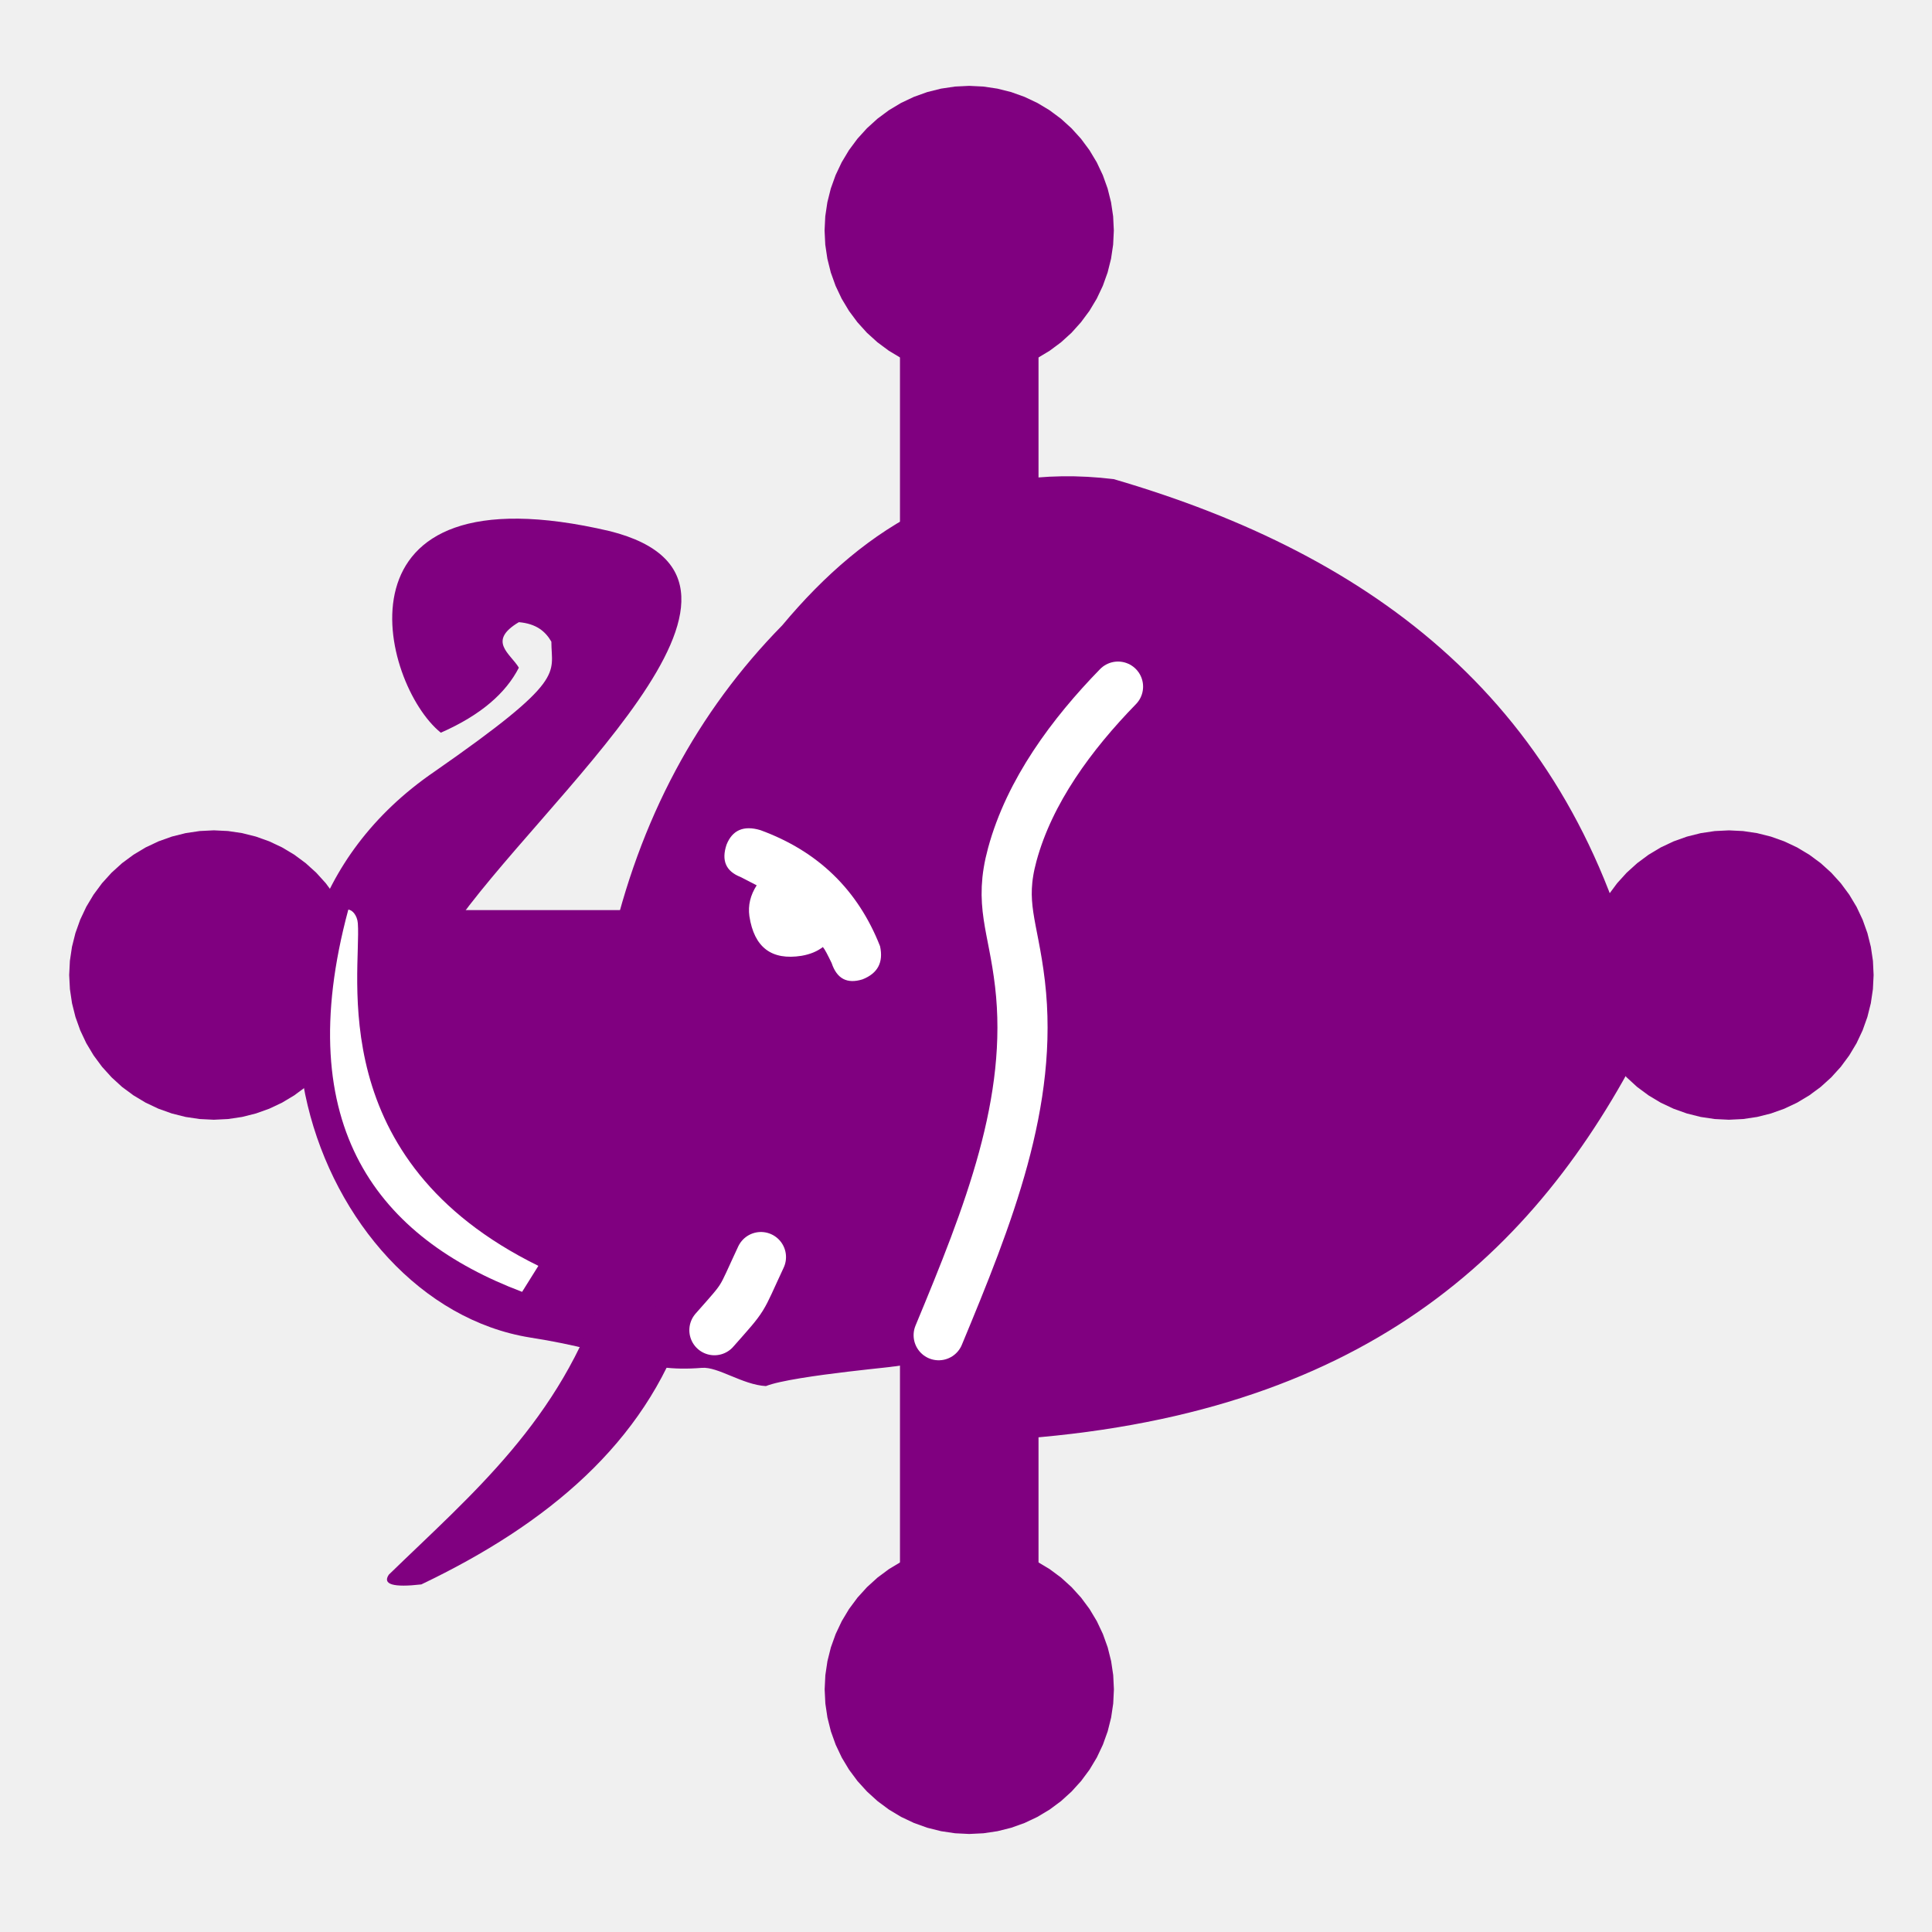
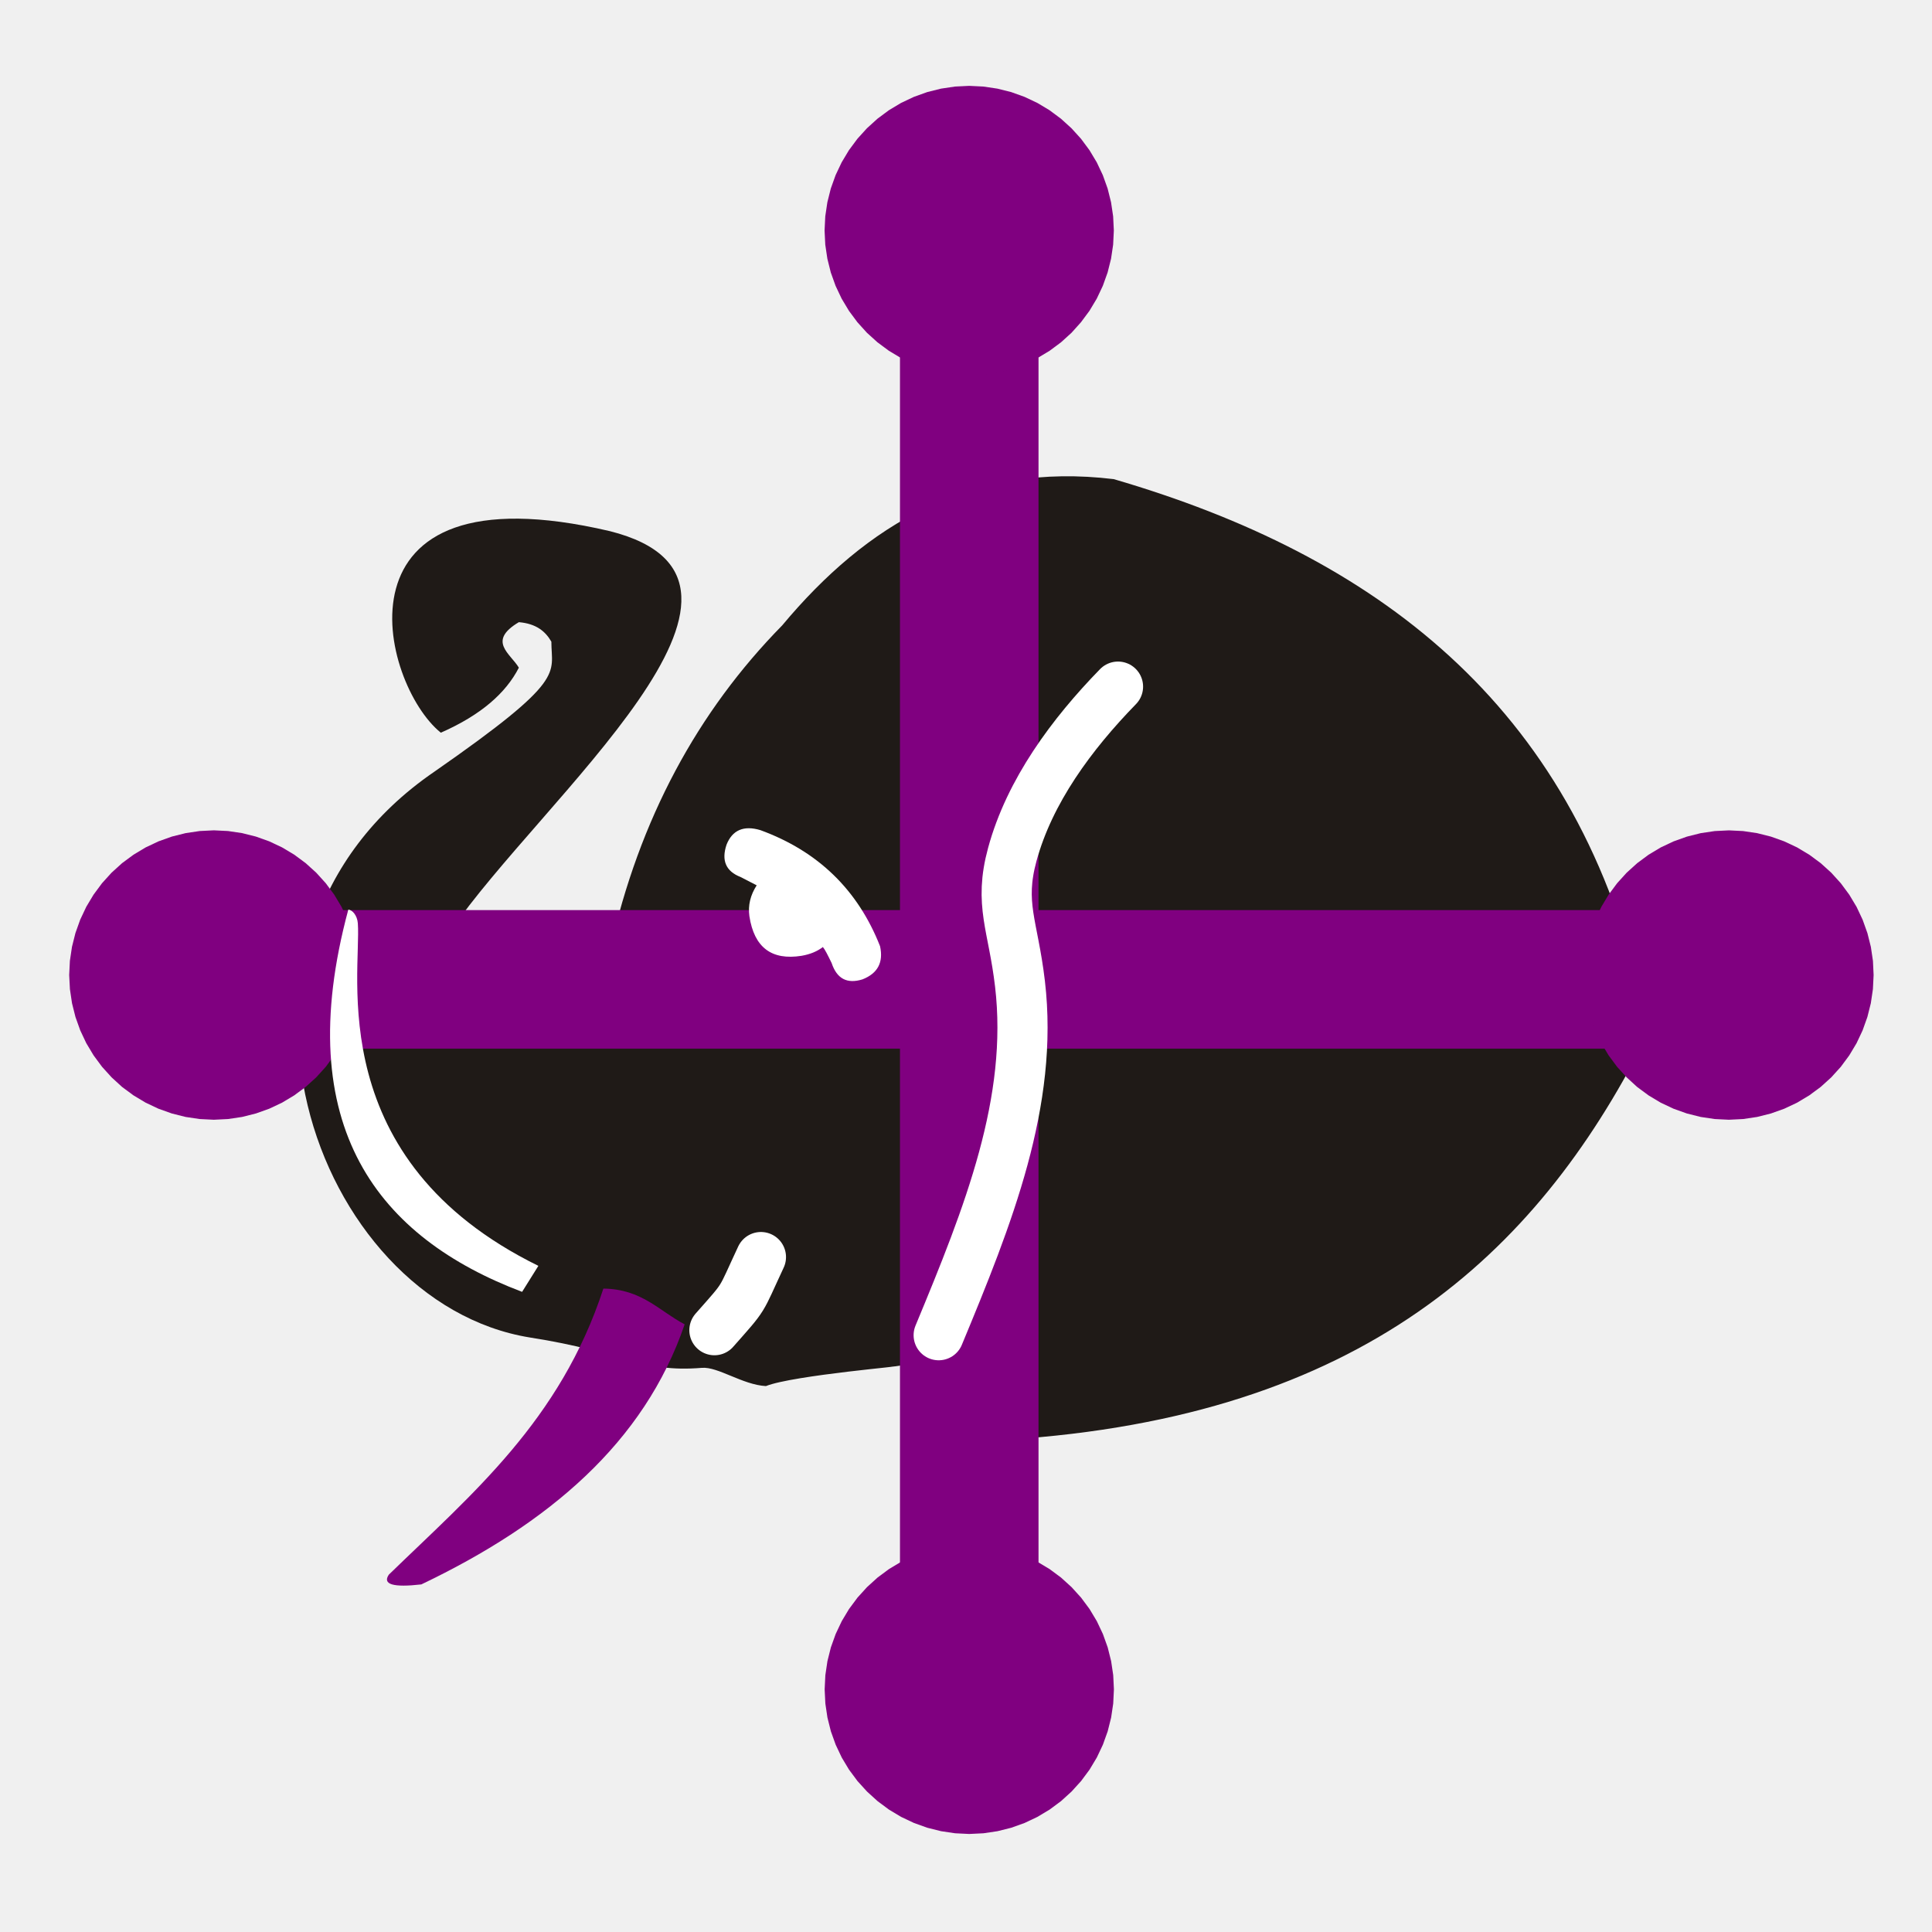
<svg xmlns="http://www.w3.org/2000/svg" xmlns:xlink="http://www.w3.org/1999/xlink" width="177.17" height="177.17" shape-rendering="geometricPrecision" image-rendering="optimizeQuality" fill-rule="evenodd" clip-rule="evenodd" viewBox="0 0 50 50" version="1.1" id="svg974">
  <defs id="defs968">
    <linearGradient id="linearGradient1002">
      <stop style="stop-color:#ffffff;stop-opacity:1" offset="0" id="stop998" />
      <stop style="stop-color:#dcdbdb;stop-opacity:1" offset="1" id="stop1000" />
    </linearGradient>
    <linearGradient id="0" x1="21.376" x2="77.64" gradientUnits="userSpaceOnUse">
      <stop stop-color="#fff" id="stop963" />
      <stop offset="1" stop-color="#fff" stop-opacity="0" id="stop965" />
    </linearGradient>
    <linearGradient xlink:href="#linearGradient1002" id="linearGradient1004" x1="-41.79" y1="22.582" x2="-15.829" y2="22.582" gradientUnits="userSpaceOnUse" />
    <linearGradient id="linearGradient5398" x1="0" y1="0" x2="0" y2="1">
      <stop offset="20%" style="stop-color:#000000;stop-opacity:1" id="stop5394" />
      <stop offset="100%" style="stop-color:#4d4d4d;stop-opacity:1" id="stop5396" />
    </linearGradient>
    <linearGradient gradientTransform="translate(0.4711184,-0.1997357)" id="0-1" x1="21.253" y1="37.592" x2="77.64" y2="37.469" gradientUnits="userSpaceOnUse">
      <stop stop-color="#fff" id="stop3285" />
      <stop offset="1" stop-color="#fff" stop-opacity="0" id="stop3287" />
    </linearGradient>
  </defs>
  <g id="g5357" style="opacity:1;fill:#1f1a17;fill-opacity:1" transform="matrix(0.8413085,0,0,0.8413085,-76.5634,18.55919)">
-     <path id="path5349" d="m 119.666,20.579 c 0.125,0.774 0.404,1.444 1.3,1.7 11.23,-0.424 16.83,-5.233 20.3,-11.7 l 0.2,-2.1 c -2.107,-8.893 -8.151,-13.45 -16.2,-15.8 -4.4,-0.532 -7.597,1.382 -10.2,4.5 -2.594,2.641 -4.396,5.944 -5.3,10 -0.908,3.606 -5.791,1.699 -4.9,-0.6 2.766,-4.057 11.001,-10.761 4.9,-12.3 -8.758,-2.052 -7.058,4.706 -5.2,6.2 1.24,-0.546 2.002,-1.223 2.4,-2 -0.26,-0.436 -0.982,-0.816 0,-1.4 0.539,0.046 0.819,0.286 1,0.6 0,1 0.504,1.146 -3.6,4 -7.641,5.233 -3.734,16.329 2.943,17.405 2.938,0.458 3.404,1.087 5.289,0.933 0.495,-0.04 1.252,0.523 1.968,0.561 0.844,-0.337 4.587,-0.642 3.836,-0.6 0.37,0.007 0.837,-0.226 1.091,-0.037 0.118,0.088 0.127,0.436 0.173,0.637 z" style="fill:#800080;fill-opacity:1;stroke:none;stroke-width:1px;stroke-linecap:butt;stroke-linejoin:miter;stroke-opacity:1" />
+     <path id="path5349" d="m 119.666,20.579 c 0.125,0.774 0.404,1.444 1.3,1.7 11.23,-0.424 16.83,-5.233 20.3,-11.7 l 0.2,-2.1 c -2.107,-8.893 -8.151,-13.45 -16.2,-15.8 -4.4,-0.532 -7.597,1.382 -10.2,4.5 -2.594,2.641 -4.396,5.944 -5.3,10 -0.908,3.606 -5.791,1.699 -4.9,-0.6 2.766,-4.057 11.001,-10.761 4.9,-12.3 -8.758,-2.052 -7.058,4.706 -5.2,6.2 1.24,-0.546 2.002,-1.223 2.4,-2 -0.26,-0.436 -0.982,-0.816 0,-1.4 0.539,0.046 0.819,0.286 1,0.6 0,1 0.504,1.146 -3.6,4 -7.641,5.233 -3.734,16.329 2.943,17.405 2.938,0.458 3.404,1.087 5.289,0.933 0.495,-0.04 1.252,0.523 1.968,0.561 0.844,-0.337 4.587,-0.642 3.836,-0.6 0.37,0.007 0.837,-0.226 1.091,-0.037 0.118,0.088 0.127,0.436 0.173,0.637 z" style="fill:#black;fill-opacity:1;stroke:none;stroke-width:1px;stroke-linecap:butt;stroke-linejoin:miter;stroke-opacity:1" />
    <path id="path5353" d="m 109.566,17.579 c -1.328,4.066 -4.05,6.322 -6.6,8.8 -0.206,0.304 0.146,0.398 1,0.3 3.905,-1.864 6.86,-4.36 8.1,-8 -0.786,-0.413 -1.312,-1.084 -2.5,-1.1 z" style="fill:#800080;fill-opacity:1;stroke:none;stroke-width:1px;stroke-linecap:butt;stroke-linejoin:miter;stroke-opacity:1" />
  </g>
  <g id="g14577" transform="matrix(0.95,0,0,0.95,1.333899,1.483818)">
    <rect y="4.245" x="23.113" height="40.212" width="3.774" id="rect14571" style="opacity:1;fill:#800080;fill-opacity:1;fill-rule:nonzero;stroke:none;stroke-width:1.693;stroke-linecap:round;stroke-linejoin:round;stroke-miterlimit:4;stroke-dasharray:none;stroke-opacity:1;paint-order:normal" />
    <rect transform="rotate(90)" style="opacity:1;fill:#800080;fill-opacity:1;fill-rule:nonzero;stroke:none;stroke-width:1.843;stroke-linecap:round;stroke-linejoin:round;stroke-miterlimit:4;stroke-dasharray:none;stroke-opacity:1;paint-order:normal" id="rect14573" width="3.774" height="47.642" x="23.231" y="-48.821" />
  </g>
  <path style="opacity:1;fill:#800080;fill-opacity:1;fill-rule:nonzero;stroke:none;stroke-width:1.693;stroke-linecap:round;stroke-linejoin:round;stroke-miterlimit:4;stroke-dasharray:none;stroke-opacity:1;paint-order:normal" id="path14587" d="m 27.787,47.244 -0.287,0.26 -0.311,0.23 -0.332,0.199 -0.35,0.165 -0.364,0.13 -0.375,0.094 -0.383,0.057 L 25,48.399 l -0.386,-0.019 -0.383,-0.057 -0.375,-0.094 -0.364,-0.13 -0.35,-0.165 -0.332,-0.199 -0.311,-0.23 -0.287,-0.26 -0.26,-0.287 -0.23,-0.311 -0.199,-0.332 -0.165,-0.35 -0.13,-0.364 -0.094,-0.375 -0.057,-0.383 -0.019,-0.386 0.019,-0.386 0.057,-0.383 0.094,-0.375 0.13,-0.364 0.165,-0.35 0.199,-0.332 0.23,-0.311 0.26,-0.287 0.287,-0.26 0.311,-0.23 0.332,-0.199 0.35,-0.165 0.364,-0.13 0.375,-0.094 0.383,-0.057 L 25,40.516 l 0.386,0.019 0.383,0.057 0.375,0.094 0.364,0.13 0.35,0.165 0.332,0.199 0.311,0.23 0.287,0.26 0.26,0.287 0.23,0.311 0.199,0.332 0.165,0.35 0.13,0.364 0.094,0.375 0.057,0.383 0.019,0.386 -0.019,0.386 -0.057,0.383 -0.094,0.375 -0.13,0.364 -0.165,0.35 -0.199,0.332 -0.23,0.311 z" transform="matrix(0,0.95,-0.95,0,47.76963,1.483818)" />
  <path style="fill:#ffffff;stroke:none;stroke-width:0.841px;stroke-linecap:butt;stroke-linejoin:miter;stroke-opacity:1" d="m 9.014,23.542 c -1.522,5.648 0.811,8.496 4.498,9.891 l 0.421,-0.673 C 8.346,30.016 9.355,25.206 9.261,23.898 9.246,23.687 9.114,23.545 9.014,23.542 Z" id="path5359" />
  <path style="fill:#ffffff;stroke-width:0.767" d="m 19.581,22.911 c -0.279,-0.143 -0.415,-0.214 -0.415,-0.214 -0.382,-0.149 -0.5,-0.428 -0.363,-0.837 0.149,-0.376 0.442,-0.506 0.876,-0.376 1.492,0.545 2.525,1.548 3.097,3.005 0.09,0.415 -0.058,0.701 -0.455,0.857 -0.396,0.123 -0.662,-0.013 -0.798,-0.422 -0.104,-0.214 -0.176,-0.357 -0.227,-0.415 -0.143,0.11 -0.324,0.188 -0.552,0.227 -0.774,0.123 -1.226,-0.214 -1.35,-1.026 -0.039,-0.279 0.026,-0.545 0.189,-0.798" id="path3879" />
  <path style="fill:none;stroke:#ffffff;stroke-width:1.298;stroke-linecap:round;stroke-linejoin:miter;stroke-miterlimit:4;stroke-dasharray:none;stroke-opacity:1" d="m 24.293,34.555 c 1.292,-3.109 2.462,-6.045 2.104,-9.095 -0.177,-1.513 -0.55,-2.057 -0.199,-3.346 0.446,-1.641 1.539,-3.116 2.736,-4.344" id="path7508" />
  <path style="fill:none;stroke:#ffffff;stroke-width:1.298;stroke-linecap:round;stroke-linejoin:miter;stroke-miterlimit:4;stroke-dasharray:none;stroke-opacity:1" d="m 18.489,34.425 c 0.83,-0.94 0.644,-0.695 1.204,-1.892" id="path7512" />
  <path style="opacity:1;fill:#800080;fill-opacity:1;fill-rule:nonzero;stroke:none;stroke-width:1.609;stroke-linecap:round;stroke-linejoin:round;stroke-miterlimit:4;stroke-dasharray:none;stroke-opacity:1;paint-order:normal" id="path14581" d="M 27.731,8.612 27.459,8.859 27.164,9.078 26.849,9.267 26.517,9.424 26.171,9.548 25.814,9.637 25.451,9.691 25.084,9.709 24.717,9.691 24.353,9.637 23.997,9.548 23.651,9.424 23.319,9.267 23.004,9.078 22.709,8.859 22.436,8.612 22.19,8.34 21.971,8.045 21.782,7.73 21.625,7.398 21.501,7.052 21.412,6.695 21.358,6.332 l -0.018,-0.367 0.018,-0.367 0.054,-0.363 0.089,-0.356 0.124,-0.346 0.157,-0.332 0.189,-0.315 0.219,-0.295 0.247,-0.272 0.272,-0.247 0.295,-0.219 0.315,-0.189 0.332,-0.157 0.346,-0.124 0.356,-0.089 0.363,-0.054 0.367,-0.018 0.367,0.018 0.363,0.054 0.356,0.089 0.346,0.124 0.332,0.157 0.315,0.189 0.295,0.219 0.272,0.247 0.247,0.272 0.219,0.295 0.189,0.315 0.157,0.332 0.124,0.346 0.089,0.356 0.054,0.363 0.018,0.367 -0.018,0.367 -0.054,0.363 -0.089,0.356 -0.124,0.346 -0.157,0.332 -0.189,0.315 -0.219,0.295 z" />
  <path d="m 27.731,46.366 -0.272,0.247 -0.295,0.219 -0.315,0.189 -0.332,0.157 -0.346,0.124 -0.356,0.089 -0.363,0.054 -0.367,0.018 -0.367,-0.018 -0.363,-0.054 -0.356,-0.089 -0.346,-0.124 -0.332,-0.157 -0.315,-0.189 -0.295,-0.219 -0.272,-0.247 -0.247,-0.272 -0.219,-0.295 -0.189,-0.315 -0.157,-0.332 -0.124,-0.346 -0.089,-0.356 -0.054,-0.363 -0.018,-0.367 0.018,-0.367 0.054,-0.363 0.089,-0.356 0.124,-0.346 0.157,-0.332 0.189,-0.315 0.219,-0.295 0.247,-0.272 0.272,-0.247 0.295,-0.219 0.315,-0.189 0.332,-0.157 0.346,-0.124 0.356,-0.089 0.363,-0.054 0.367,-0.018 0.367,0.018 0.363,0.054 0.356,0.089 0.346,0.124 0.332,0.157 0.315,0.189 0.295,0.219 0.272,0.247 0.247,0.272 0.219,0.295 0.189,0.315 0.157,0.332 0.124,0.346 0.089,0.356 0.054,0.363 0.018,0.367 -0.018,0.367 -0.054,0.363 -0.089,0.356 -0.124,0.346 -0.157,0.332 -0.189,0.315 -0.219,0.295 z" id="path14583" style="opacity:1;fill:#800080;fill-opacity:1;fill-rule:nonzero;stroke:none;stroke-width:1.609;stroke-linecap:round;stroke-linejoin:round;stroke-miterlimit:4;stroke-dasharray:none;stroke-opacity:1;paint-order:normal" />
  <path d="M 27.787,7.504 27.5,7.764 27.19,7.994 26.858,8.193 26.508,8.358 26.144,8.488 25.769,8.582 25.386,8.639 25,8.658 24.614,8.639 24.231,8.582 23.856,8.488 23.492,8.358 23.142,8.193 22.81,7.994 22.5,7.764 22.213,7.504 21.953,7.217 21.723,6.907 21.524,6.575 21.359,6.225 l -0.13,-0.364 -0.094,-0.375 -0.057,-0.383 -0.019,-0.386 0.019,-0.386 0.057,-0.383 0.094,-0.375 0.13,-0.364 0.165,-0.35 0.199,-0.332 0.23,-0.311 0.26,-0.287 0.287,-0.26 0.311,-0.23 0.332,-0.199 0.35,-0.165 0.364,-0.13 0.375,-0.094 0.383,-0.057 L 25,0.776 l 0.386,0.019 0.383,0.057 0.375,0.094 0.364,0.13 0.35,0.165 0.332,0.199 0.311,0.23 0.287,0.26 0.26,0.287 0.23,0.311 0.199,0.332 0.165,0.35 0.13,0.364 0.094,0.375 0.057,0.383 0.019,0.386 -0.019,0.386 -0.057,0.383 -0.094,0.375 -0.13,0.364 -0.165,0.35 -0.199,0.332 -0.23,0.311 z" id="path14585" style="opacity:1;fill:#800080;fill-opacity:1;fill-rule:nonzero;stroke:none;stroke-width:1.693;stroke-linecap:round;stroke-linejoin:round;stroke-miterlimit:4;stroke-dasharray:none;stroke-opacity:1;paint-order:normal" transform="matrix(0,0.95,-0.95,0,49.226,1.483818)" />
</svg>
